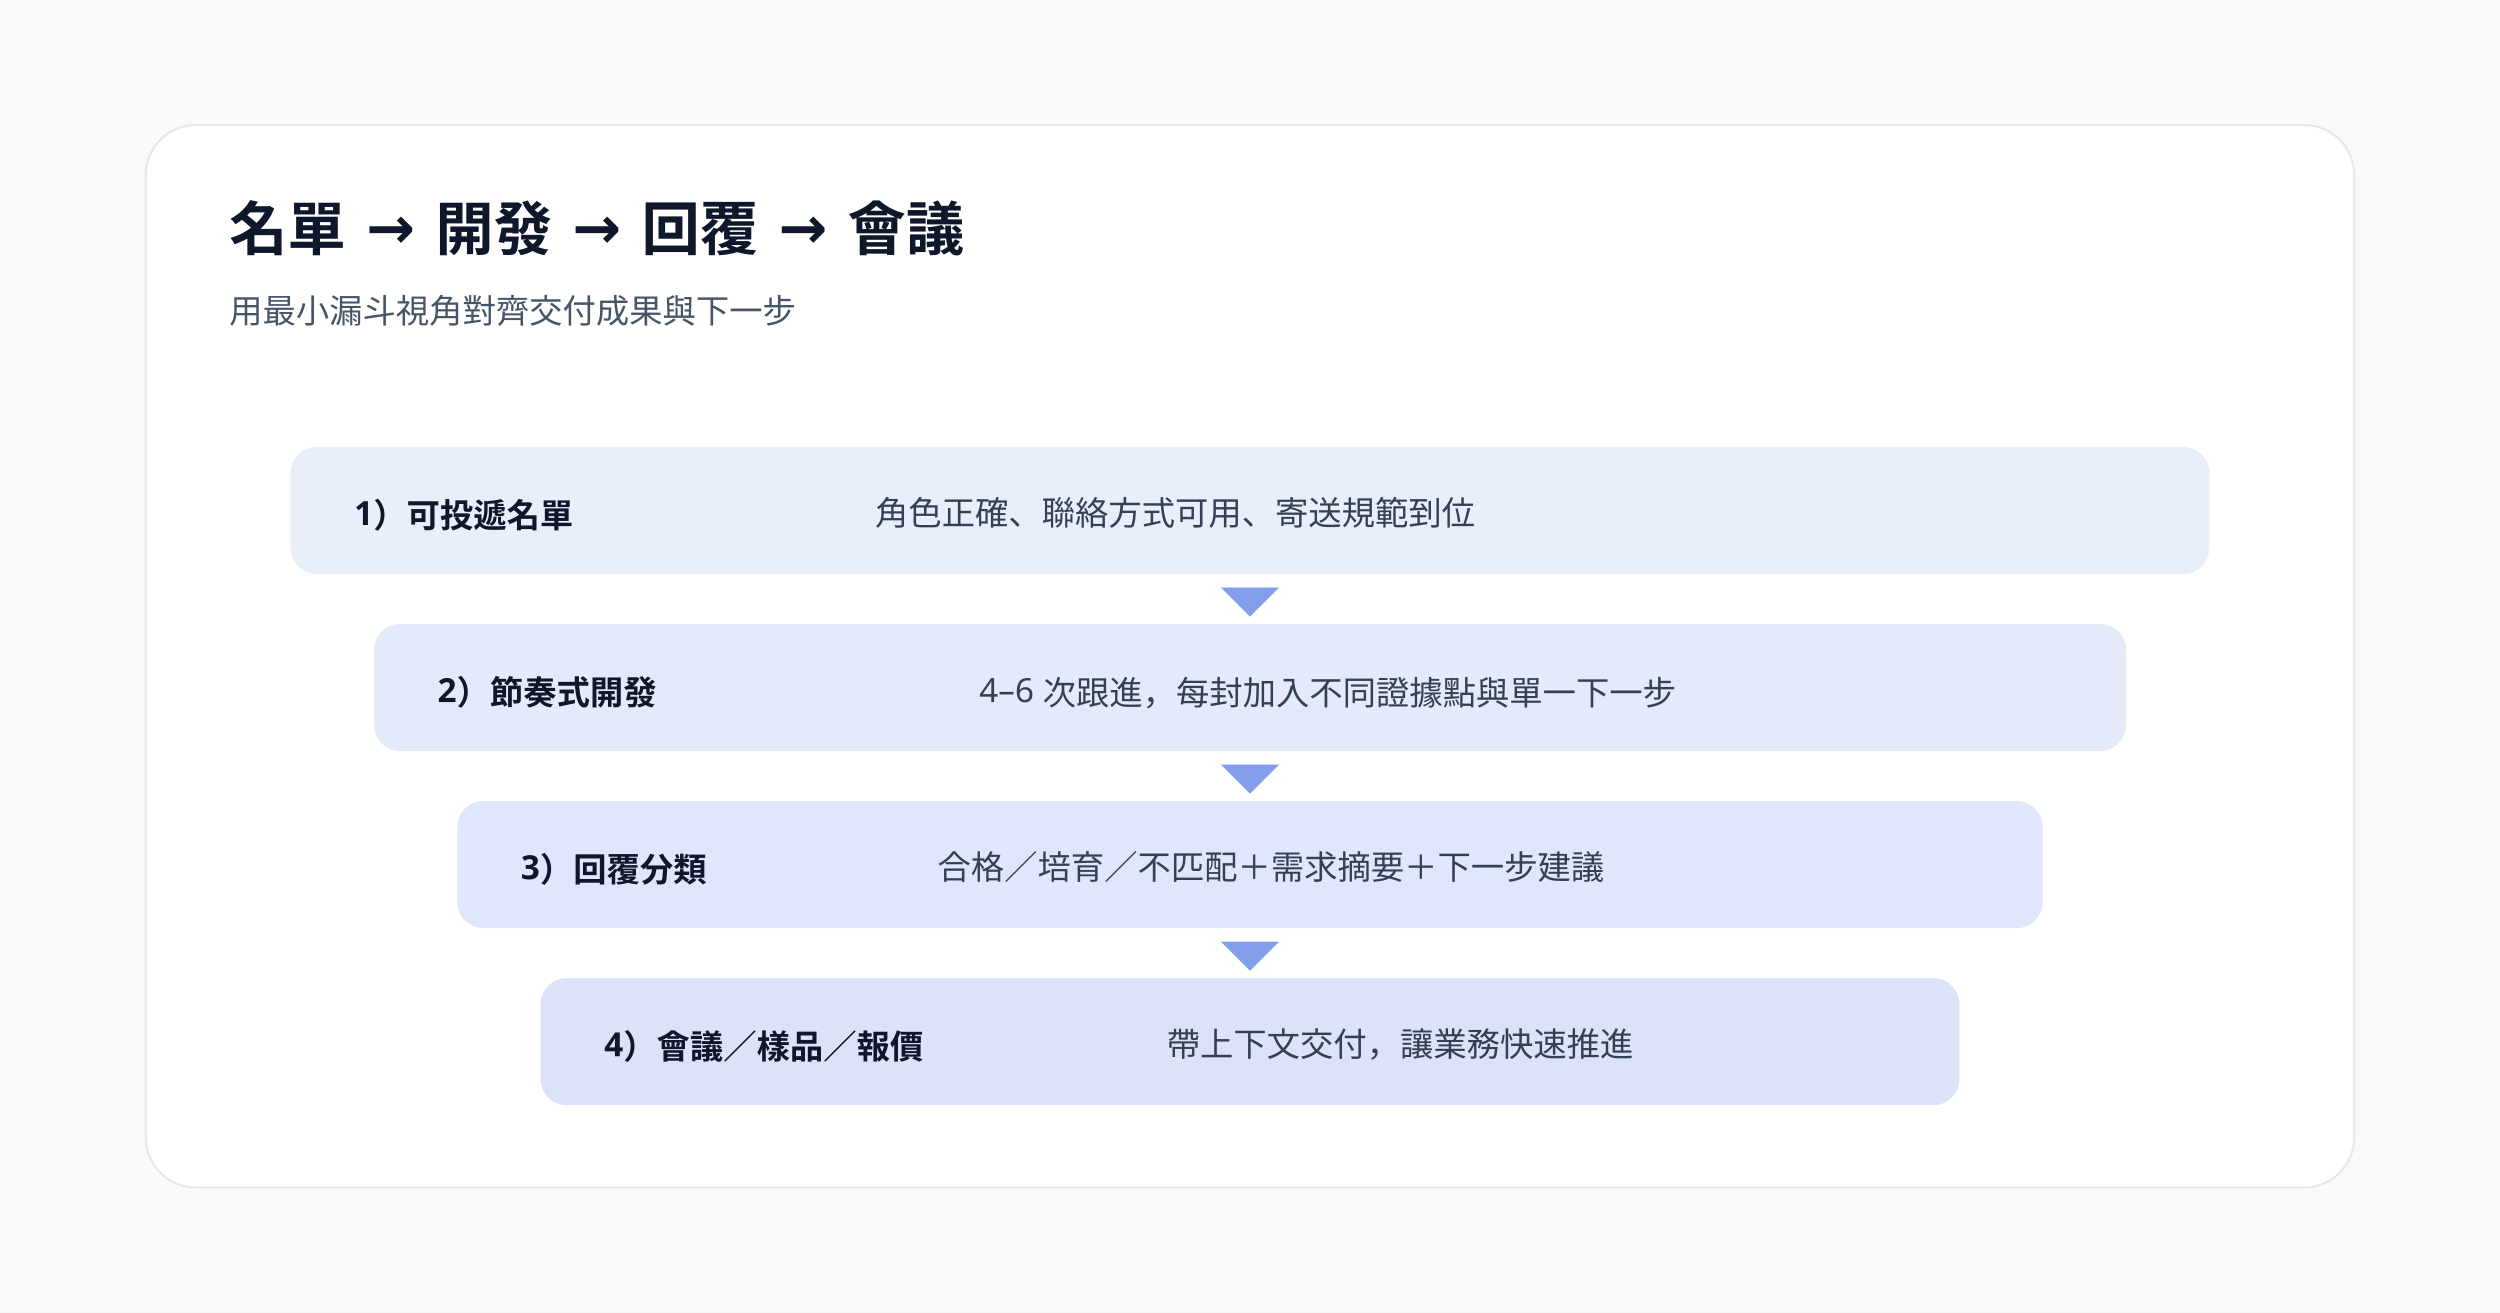
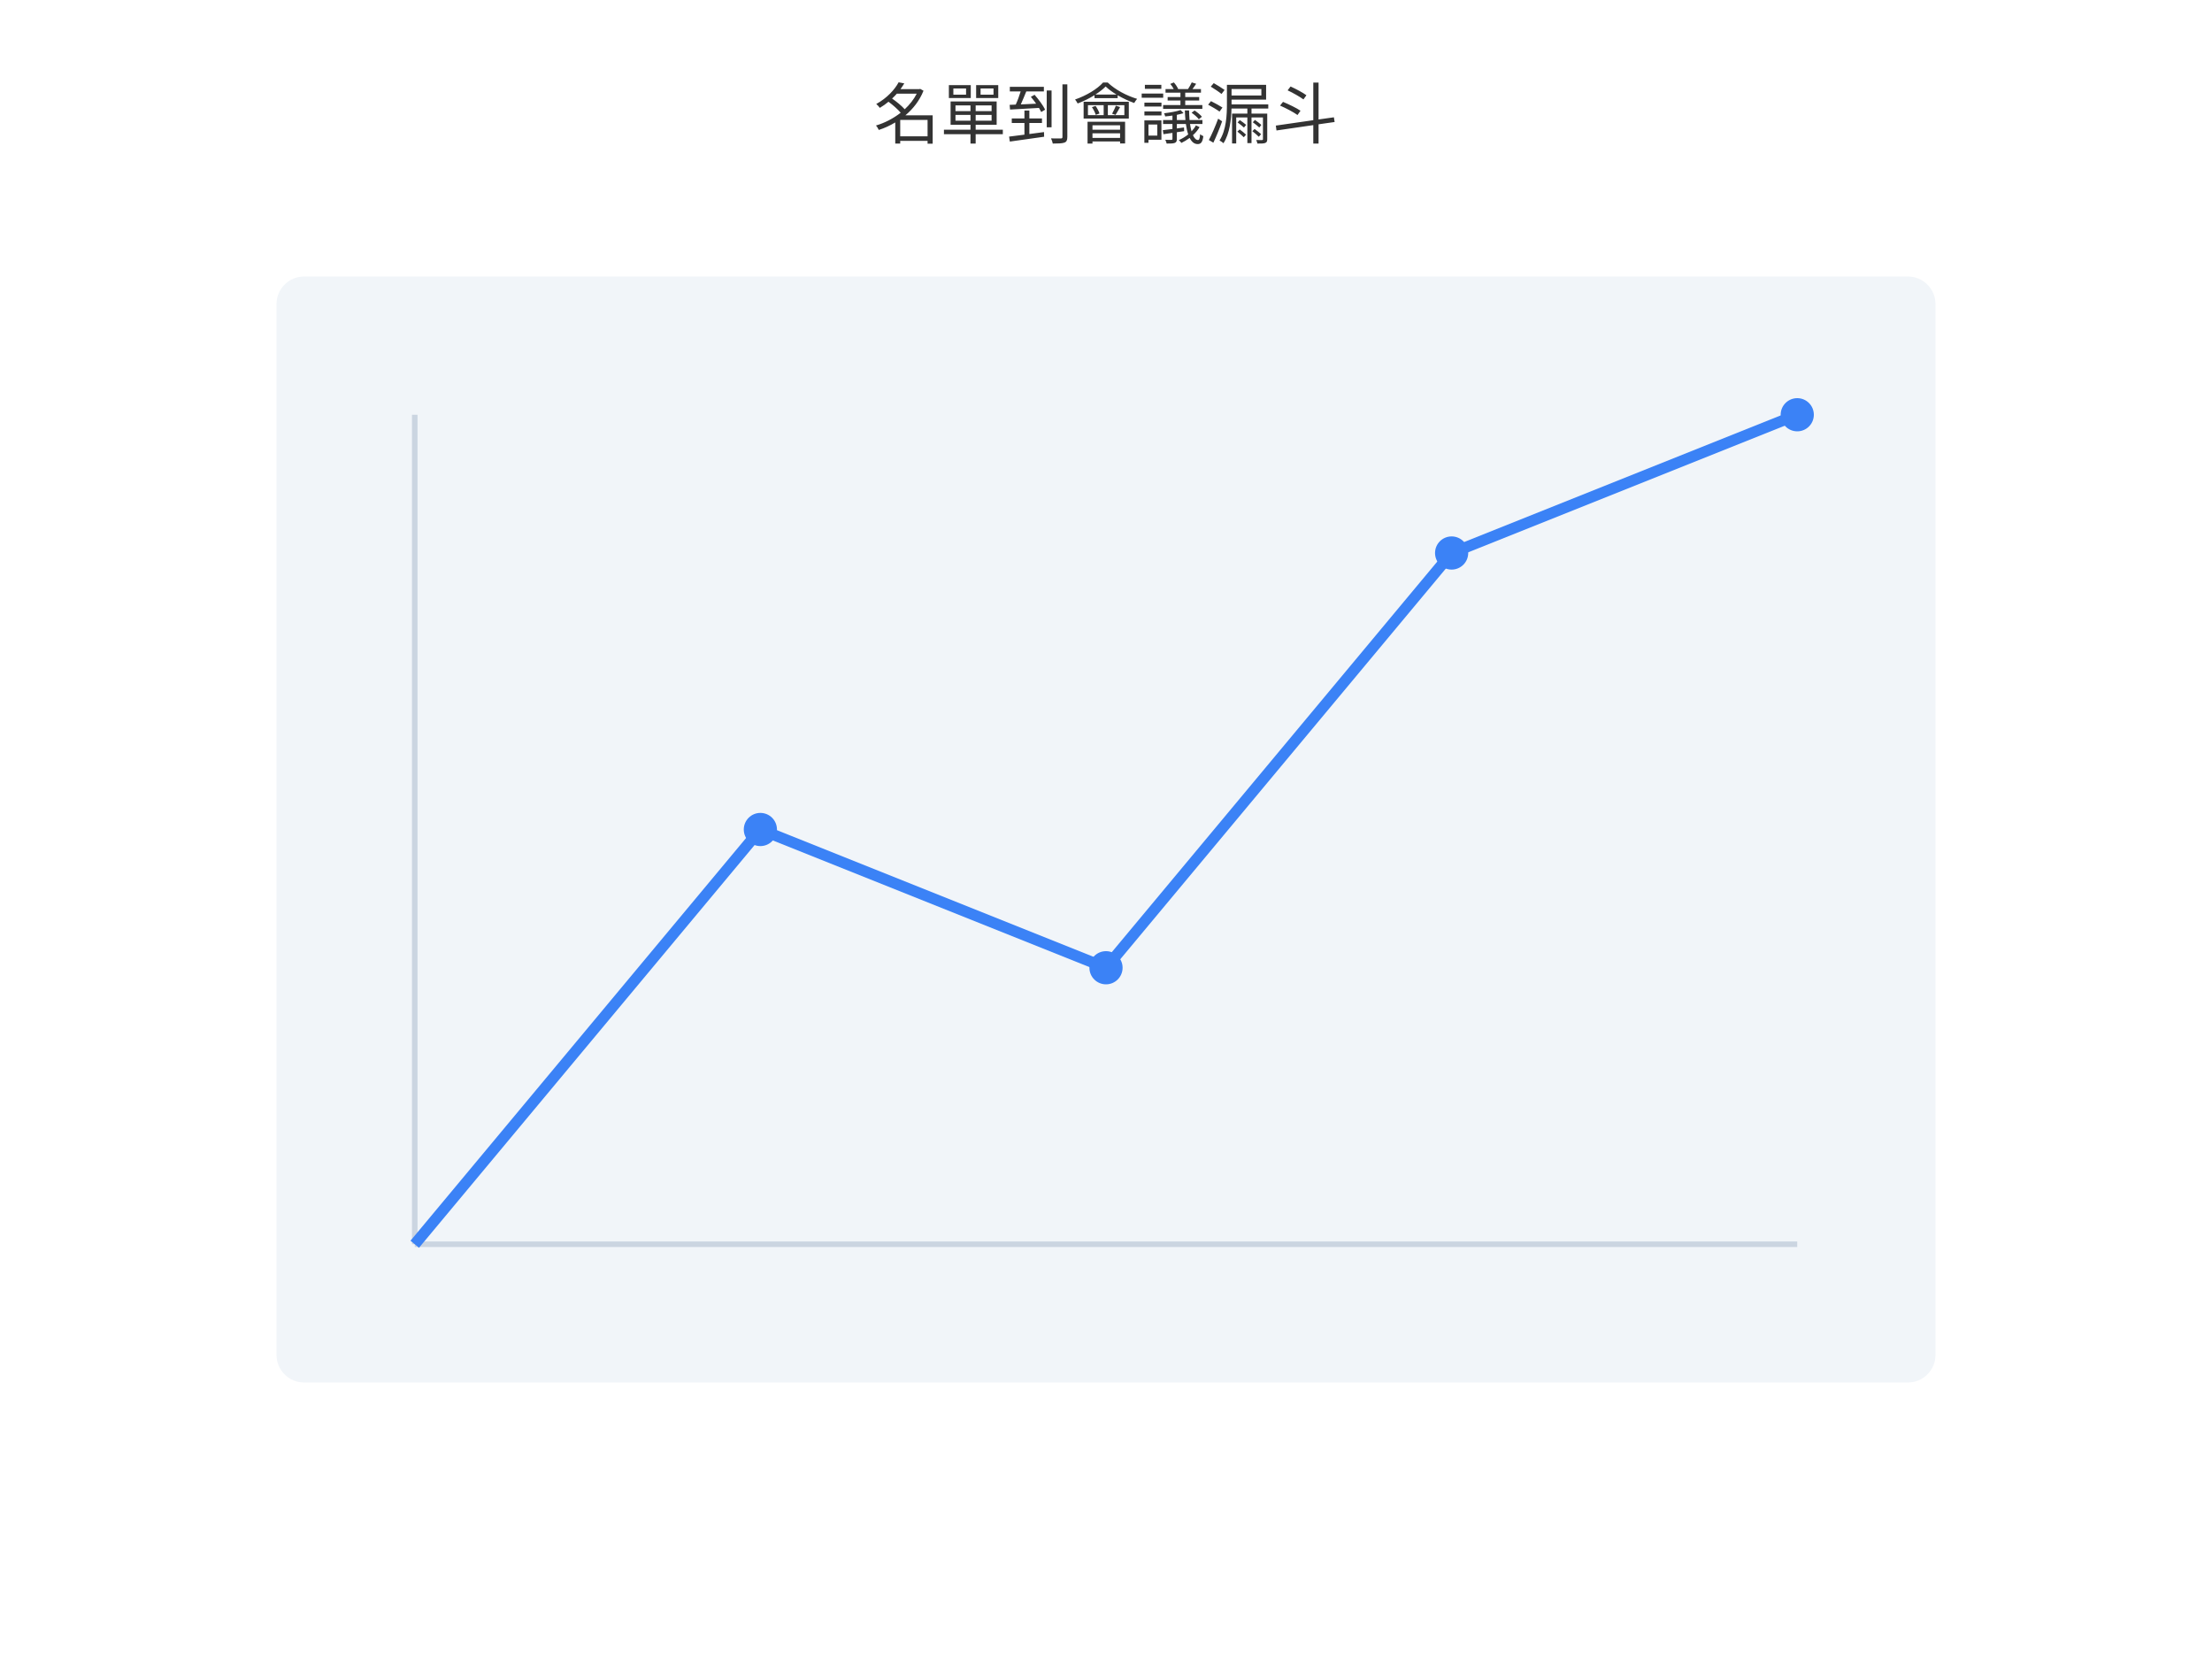
- <svg xmlns="http://www.w3.org/2000/svg" width="1200" height="630" viewBox="0 0 1200 630">
-   <rect width="1200" height="630" fill="#F8FAFC" />
-   <rect x="70" y="60" width="1060" height="510" rx="24" fill="#FFFFFF" stroke="#E5E7EB" />
-   <text x="110" y="120" font-family="ui-sans-serif, system-ui" font-size="28" font-weight="700" fill="#0F172A">名單 → 開發 → 回覆 → 會議</text>
-   <text x="110" y="155" font-family="ui-sans-serif, system-ui" font-size="16" fill="#475569">用最小漏斗視角對齊交付成果與下一步</text>
-   <g font-family="ui-sans-serif, system-ui" font-size="16" fill="#0F172A">
-     <rect x="140" y="215" width="920" height="60" rx="12" fill="#1D4ED8" opacity="0.10" stroke="#1D4ED8" />
-     <text x="170" y="252" font-weight="700">1）可投遞名單</text>
-     <text x="420" y="252" fill="#334155">角色正確、聯絡方式可用、寄送規範到位</text>
-     <rect x="180" y="300" width="840" height="60" rx="12" fill="#1D4ED8" opacity="0.12" stroke="#1D4ED8" />
-     <text x="210" y="337" font-weight="700">2）節奏式開發</text>
-     <text x="470" y="337" fill="#334155">4–6 次跟進，每封加入不同證據點與單一下一步</text>
-     <rect x="220" y="385" width="760" height="60" rx="12" fill="#1D4ED8" opacity="0.14" stroke="#1D4ED8" />
-     <text x="250" y="422" font-weight="700">3）回覆分類</text>
-     <text x="450" y="422" fill="#334155">合格／培育／不匹配＋需求摘要＋下一步建議</text>
-     <rect x="260" y="470" width="680" height="60" rx="12" fill="#1D4ED8" opacity="0.16" stroke="#1D4ED8" />
-     <text x="290" y="507" font-weight="700">4）會議／樣品／報價</text>
-     <text x="560" y="507" fill="#334155">帶上下文交付，讓業務快速推進</text>
-   </g>
-   <g fill="#1D4ED8" opacity="0.55">
-     <path d="M600 282 l14 0 l-14 14 l-14-14 z" />
-     <path d="M600 367 l14 0 l-14 14 l-14-14 z" />
-     <path d="M600 452 l14 0 l-14 14 l-14-14 z" />
-   </g>
+ <svg xmlns="http://www.w3.org/2000/svg" width="800" height="600" viewBox="0 0 800 600">
+   <rect width="800" height="600" fill="#ffffff" />
+   <text x="400" y="50" font-family="Arial, sans-serif" font-size="24" text-anchor="middle" fill="#333">名單到會議漏斗</text>
+   <rect x="100" y="100" width="600" height="400" fill="#f1f5f9" rx="10" />
+   <line x1="150" y1="450" x2="650" y2="450" stroke="#cbd5e1" stroke-width="2" />
+   <line x1="150" y1="450" x2="150" y2="150" stroke="#cbd5e1" stroke-width="2" />
+   <path d="M150 450 L 275 300 L 400 350 L 525 200 L 650 150" stroke="#3b82f6" stroke-width="4" fill="none" />
+   <circle cx="275" cy="300" r="6" fill="#3b82f6" />
+   <circle cx="400" cy="350" r="6" fill="#3b82f6" />
+   <circle cx="525" cy="200" r="6" fill="#3b82f6" />
+   <circle cx="650" cy="150" r="6" fill="#3b82f6" />
</svg>
